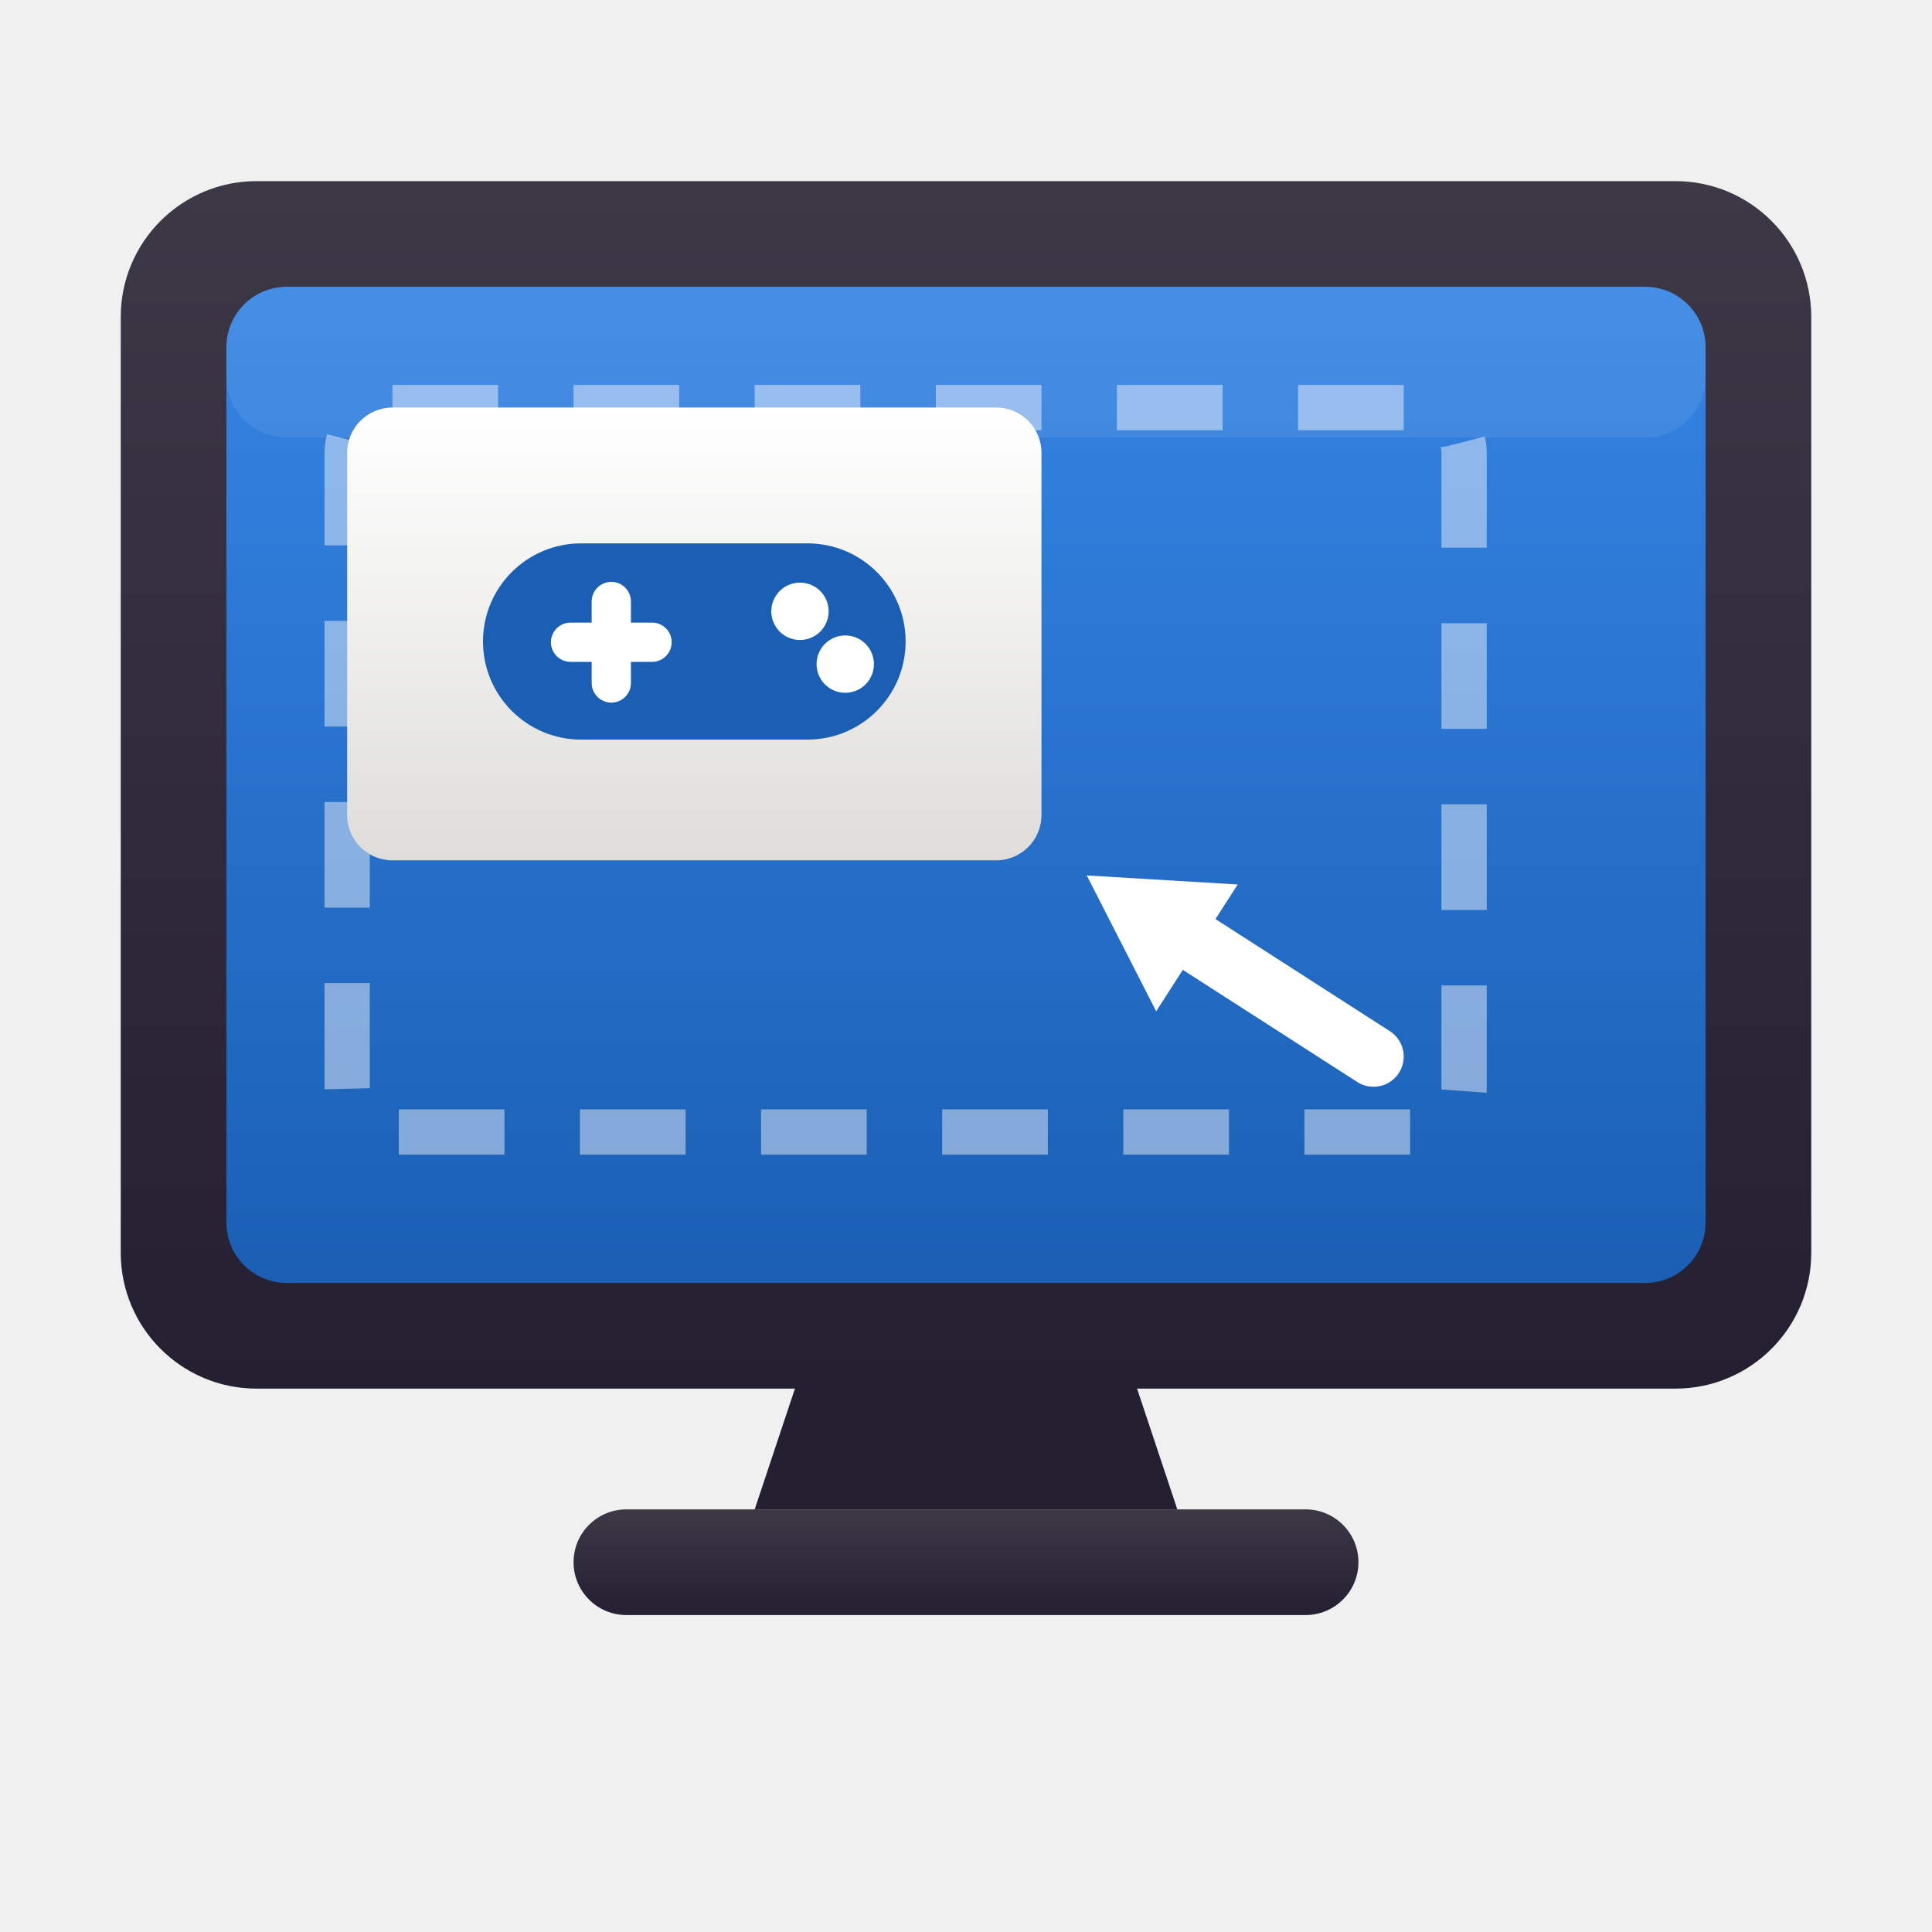
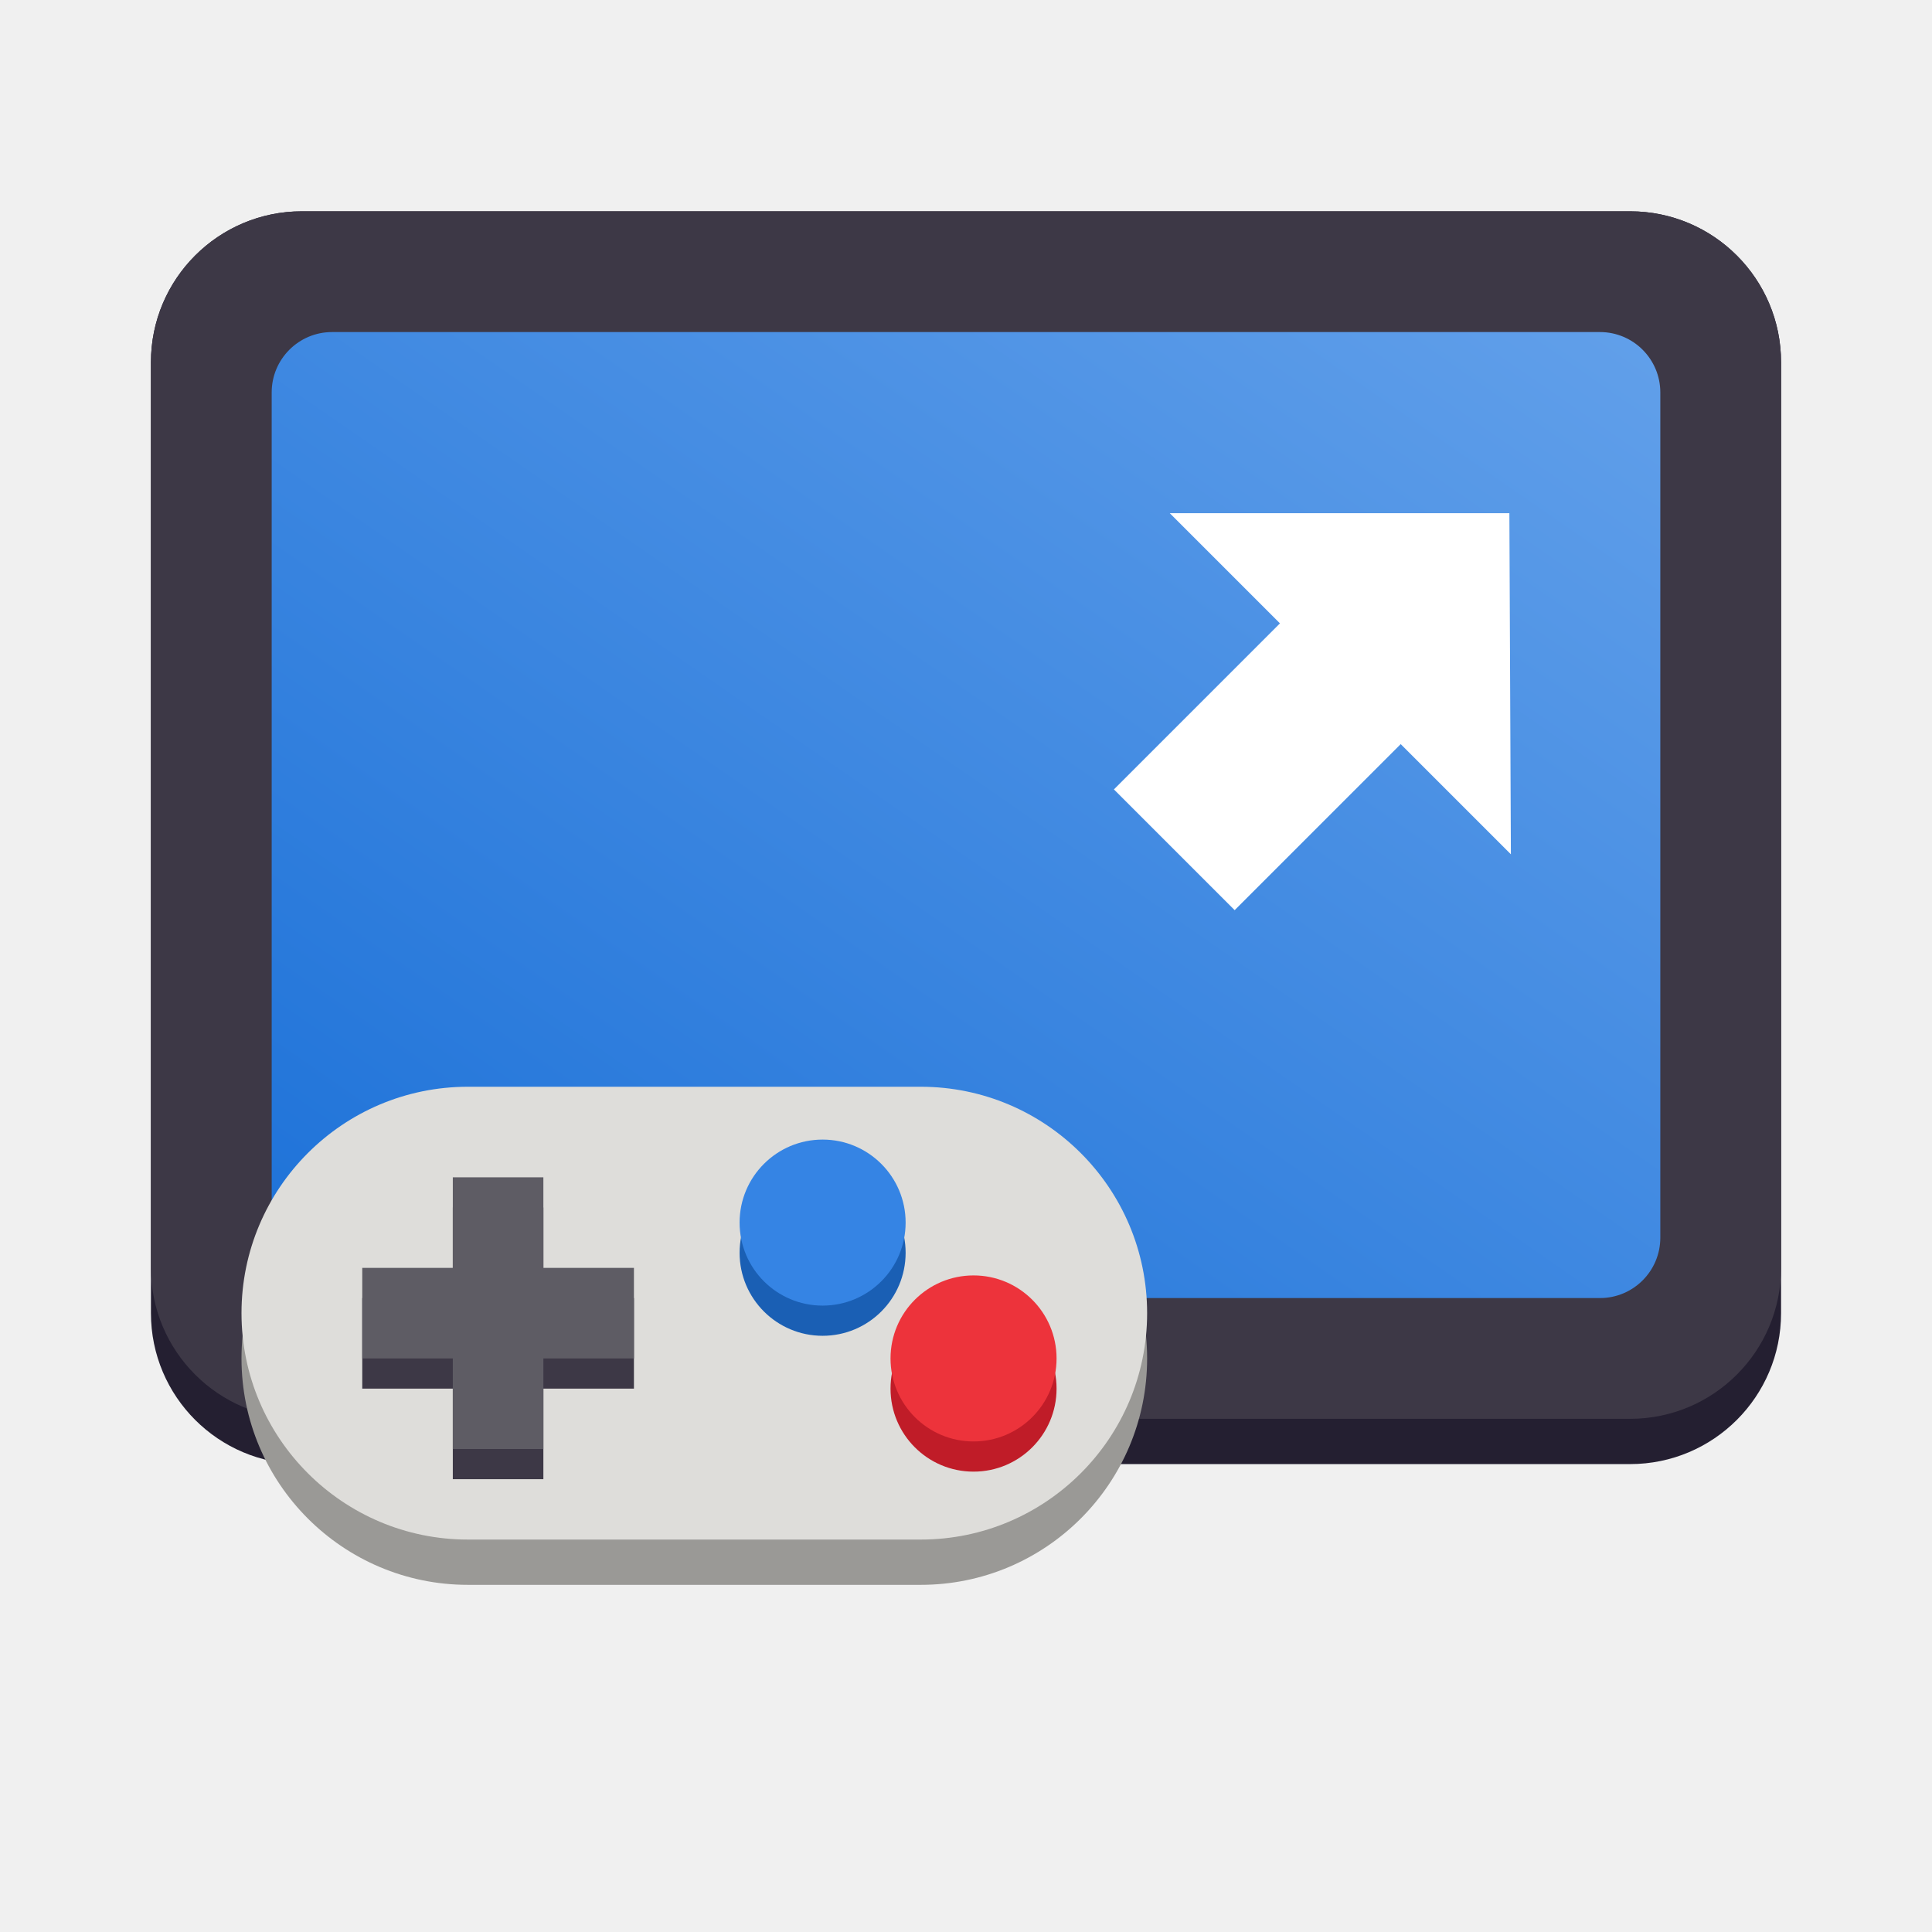
- <svg xmlns="http://www.w3.org/2000/svg" width="128" height="128" viewBox="0 0 128 128">
+ <svg xmlns="http://www.w3.org/2000/svg" height="128px" viewBox="0 0 128 128" width="128px">
  <defs>
-     <linearGradient id="frame" x1="0" y1="0" x2="0" y2="1">
-       <stop offset="0" stop-color="#3d3846" />
-       <stop offset="1" stop-color="#241f31" />
-     </linearGradient>
-     <linearGradient id="screen" x1="0" y1="0" x2="0" y2="1">
-       <stop offset="0" stop-color="#3584e4" />
-       <stop offset="1" stop-color="#1a5fb4" />
-     </linearGradient>
-     <linearGradient id="native" x1="0" y1="0" x2="0" y2="1">
-       <stop offset="0" stop-color="#ffffff" />
-       <stop offset="1" stop-color="#deddda" />
+     <linearGradient id="gsblue" x1="0" y1="1" x2="1" y2="0">
+       <stop offset="0" stop-color="#1c71d8" />
+       <stop offset="1" stop-color="#62a0ea" />
    </linearGradient>
  </defs>
-   <path d="M 54 88 h 20 l 4 12 h -28 z" fill="#241f31" />
-   <rect x="38" y="100" width="52" height="7" rx="3.5" fill="url(#frame)" />
-   <rect x="8" y="12" width="112" height="80" rx="9" fill="url(#frame)" />
-   <rect x="15" y="19" width="98" height="66" rx="4" fill="url(#screen)" />
-   <rect x="23" y="27" width="74" height="48" rx="3" fill="none" stroke="#ffffff" stroke-opacity="0.45" stroke-width="3" stroke-dasharray="7 5" />
-   <rect x="23" y="27" width="46" height="30" rx="3" fill="url(#native)" />
-   <g fill="#1a5fb4">
-     <rect x="32" y="36" width="28" height="13" rx="6.5" />
+   <rect x="10" y="14" width="108" height="83" rx="10" fill="#241f31" />
+   <rect x="10" y="14" width="108" height="80" rx="10" fill="#3d3846" />
+   <rect x="18" y="22" width="92" height="64" rx="4" fill="url(#gsblue)" />
+   <path d="M 100 34 h -22.5 l 7.3 7.3 l -11 11 l 8 8 l 11 -11 l 7.3 7.3 z" fill="#ffffff" />
+   <g transform="translate(46 87)">
+     <path d="M -15 -15 h 30 c 8.28 0 15 6.72 15 15 s -6.72 15 -15 15 h -30 c -8.28 0 -15 -6.72 -15 -15 s 6.72 -15 15 -15 z" fill="#9a9996" transform="translate(0 3)" />
+     <path d="M -15 -15 h 30 c 8.28 0 15 6.72 15 15 s -6.72 15 -15 15 h -30 c -8.28 0 -15 -6.72 -15 -15 s 6.72 -15 15 -15 z" fill="#deddda" />
+     <path d="M -16 -9 h 6 v 6 h 6 v 6 h -6 v 6 h -6 v -6 h -6 v -6 h 6 z" fill="#3d3846" transform="translate(0 2)" />
+     <path d="M -16 -9 h 6 v 6 h 6 v 6 h -6 v 6 h -6 v -6 h -6 v -6 h 6 z" fill="#5e5c64" />
+     <circle cx="8.5" cy="-4" r="5.5" fill="#1a5fb4" />
+     <circle cx="8.5" cy="-6" r="5.5" fill="#3584e4" />
+     <circle cx="18.5" cy="5" r="5.5" fill="#c01c28" />
+     <circle cx="18.5" cy="3" r="5.5" fill="#ed333b" />
  </g>
-   <g fill="#ffffff">
-     <rect x="36.5" y="41.25" width="8" height="2.6" rx="1.3" />
-     <rect x="39.2" y="38.55" width="2.6" height="8" rx="1.3" />
-     <circle cx="53" cy="40.5" r="1.9" />
-     <circle cx="56" cy="44" r="1.9" />
-   </g>
-   <g stroke="#ffffff" stroke-width="4" stroke-linecap="round" fill="#ffffff">
-     <line x1="91" y1="70" x2="77" y2="61" />
-     <path d="M 72 58 l 10 0.6 l -5.4 8.4 z" stroke="none" />
-   </g>
-   <rect x="15" y="19" width="98" height="10" rx="4" fill="#ffffff" opacity="0.08" />
</svg>
